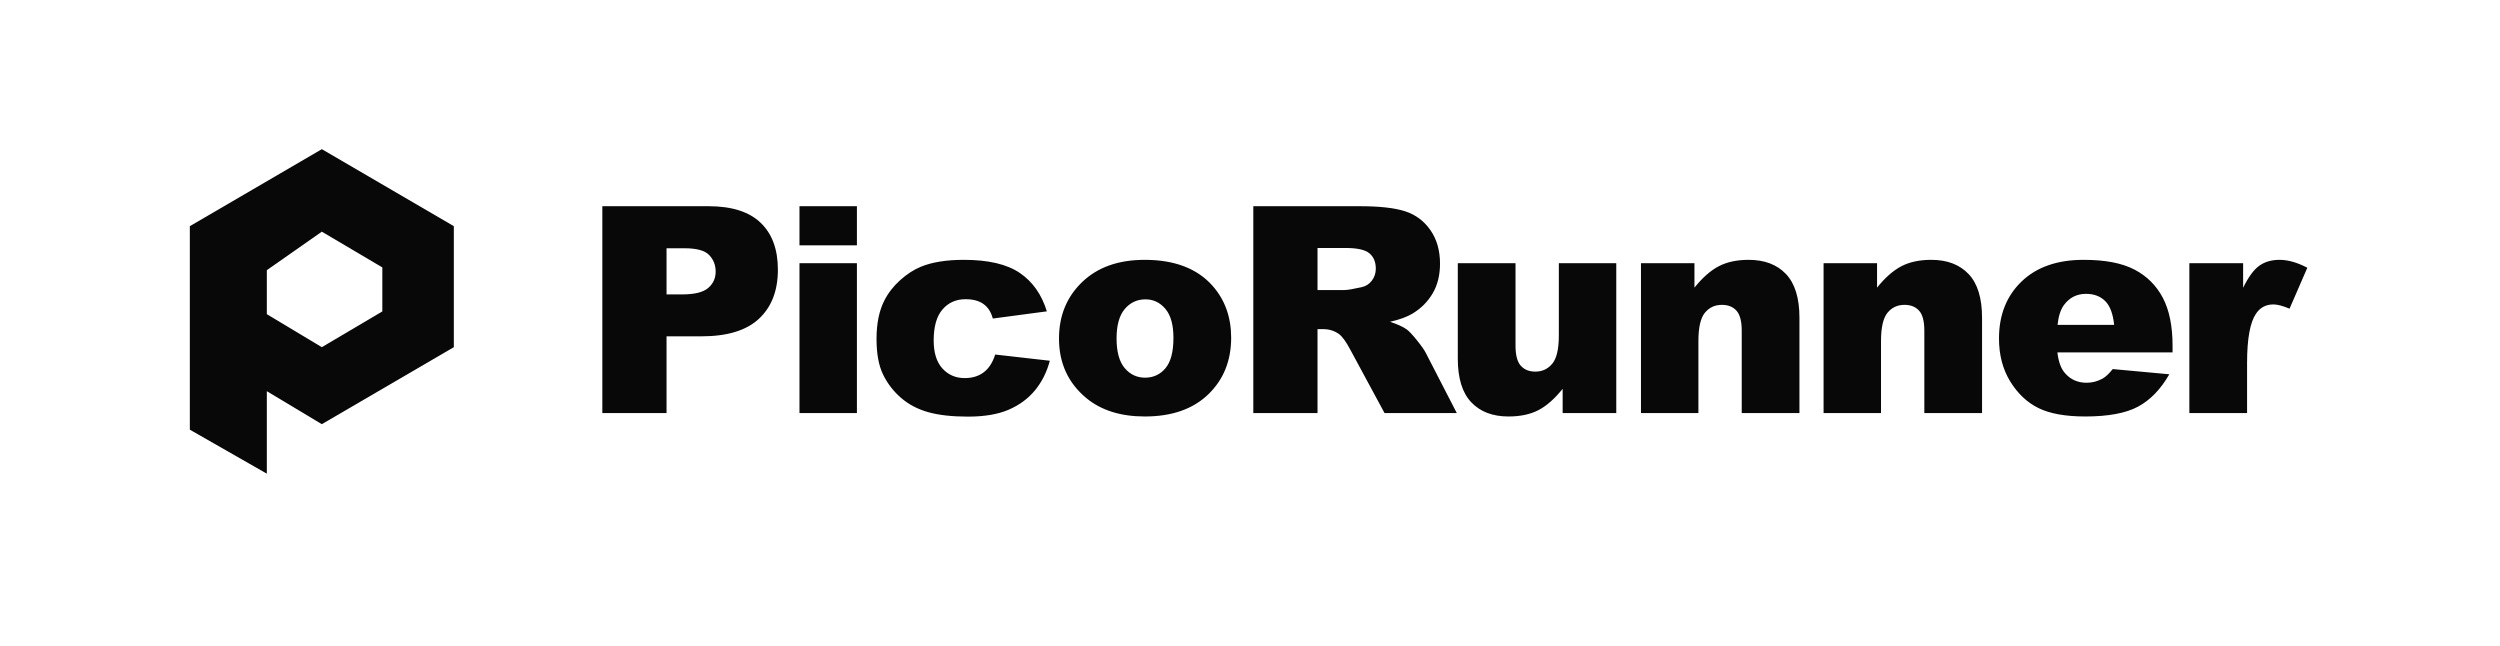
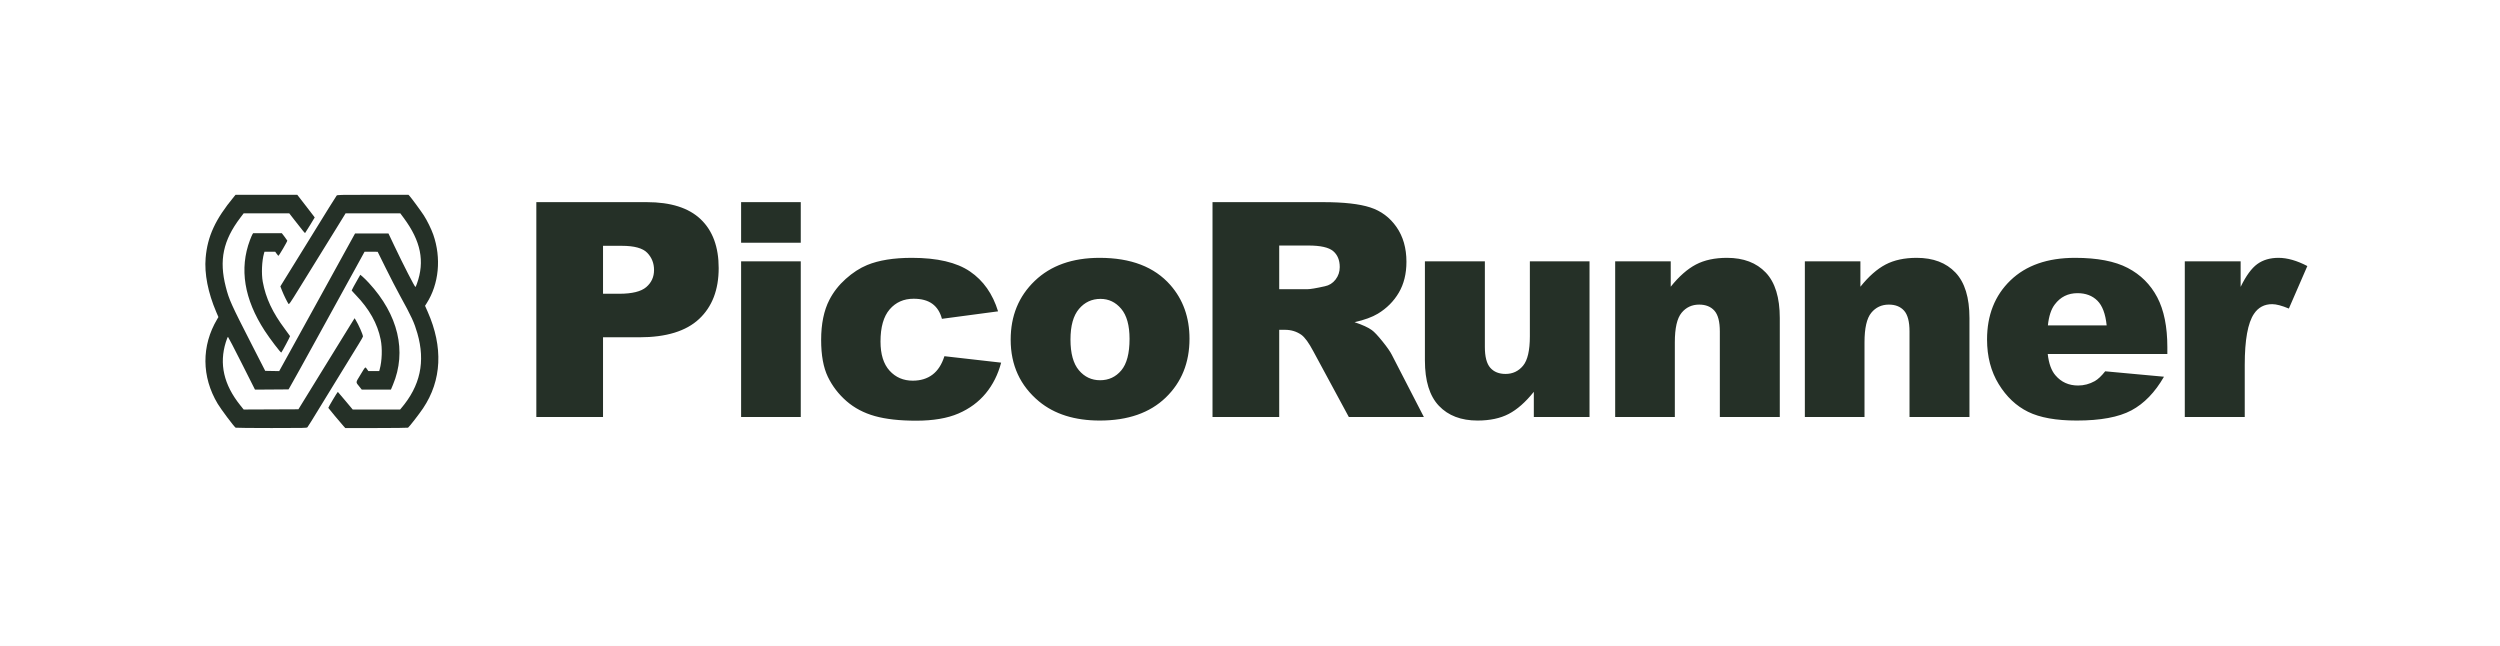
<svg xmlns="http://www.w3.org/2000/svg" width="1200" height="310" viewBox="0 0 1200 310">
  <rect width="1200" height="310" fill="#fff" />
  <g transform="translate(70 65) scale(1.32)">
-     <g fill="#080808" transform="translate(4 -1) scale(1)">
-       <path fill-rule="evenodd" d="M12 34 60 6 108 34V78L60 106 40 94V124L12 108ZM40 50V66L60 78 82 65V49L60 36Z" />
+     <g fill="#253027" transform="translate(16 16) scale(0.1643836) translate(-220 -220)">
+       <path d="M317.261 258.75c-40.74 49.296-58.187 87.036-62.295 134.75-3.025 35.137 5.226 77.169 23.556 120l4.708 11-2.68 4.5c-35.131 58.976-34.715 127.656 1.134 187.376 7.521 12.528 36.029 50.508 39.676 52.859.627.404 36.283.741 79.235.75 73.159.014 78.188-.096 79.568-1.735.81-.962 4.646-6.925 8.524-13.25 3.878-6.325 15.056-24.55 24.84-40.5s22.062-35.975 27.283-44.5c21.804-35.599 45.038-73.42 53.329-86.812 4.874-7.872 8.861-14.933 8.861-15.691 0-4.205-9.805-26.421-16.214-36.736l-2.324-3.739-10.722 17.239c-5.897 9.481-33.855 54.814-62.128 100.739l-51.407 83.5-60.564.258-60.565.257-7.421-9.257c-36.62-45.685-47.115-91.648-31.974-140.03 2.043-6.528 4.16-11.618 4.752-11.425.587.191 14.261 26.532 30.386 58.535l29.32 58.186 37.111-.262 37.111-.262 2.918-4.968c5.169-8.799 35.071-62.74 65.43-118.032 20.297-36.965 50.521-91.898 57.221-104 3.654-6.6 14.727-26.738 24.607-44.75L606.499 380l14.501.025 14.5.026 18.185 36.724c10.002 20.199 23.891 47.075 30.865 59.725 25.821 46.833 31.931 60.059 38.81 84 18.087 62.953 6.464 116.248-36.258 166.25l-1.923 2.25H580.296l-16.322-19.5c-8.977-10.725-16.435-19.5-16.575-19.5-.911 0-21.428 34.465-21.056 35.37.495 1.205 27.236 33.256 33.69 40.38l3.85 4.25 68.809-.015c37.844-.009 69.349-.36 70.011-.78 2.583-1.642 24.861-30.4 33.284-42.966 41.324-61.648 44.813-135.211 10.129-213.562l-5.808-13.12 3.491-5.457c27.267-42.624 32.828-100.12 14.703-151.995-4.329-12.39-13.726-31.509-20.959-42.643-6.126-9.43-27.634-38.733-31.349-42.712l-2.568-2.75h-78.658c-73.671 0-78.754.111-80.167 1.75-.83.962-8.183 12.55-16.34 25.75A84203.04 84203.04 0 0 1 502.18 324a23256.395 23256.395 0 0 0-24.683 40c-7.279 11.825-20.78 33.65-30.004 48.5-9.224 14.85-19.122 30.853-21.996 35.561l-5.225 8.561 3.672 9.439c3.506 9.015 11.626 25.601 14.366 29.349 1.146 1.566 3.511-1.818 20.668-29.571a534556.68 534556.68 0 0 1 59.575-96.339c3.402-5.5 14.408-23.275 24.457-39.5 10.05-16.225 18.996-30.735 19.881-32.244l1.609-2.743 60.536-.007 60.536-.006 7.597 10.25c37.975 51.242 46.94 95.966 29.165 145.5-1.431 3.988-2.879 7.247-3.218 7.242-1.649-.02-26.775-48.993-46.94-91.492l-12.811-27H585.522L560.443 385a138049.44 138049.44 0 0 0-53.95 98c-34.279 62.337-35.485 64.525-65.461 118.775l-23.359 42.274-15.459-.274-15.46-.275-29.435-57.5c-46.231-90.308-50.451-99.677-57.77-128.245-15.128-59.053-5.986-102.66 32.052-152.889l7.472-9.866h100.851l11.855 15.25c18.794 24.174 22.51 28.689 23.242 28.237.378-.234 5.309-8.065 10.958-17.404l10.27-16.979-2.874-3.866c-1.581-2.126-10.264-13.399-19.294-25.052L457.662 254H321.186l-3.925 4.75m41.259 82.579c-.84 1.282-3.328 7.111-5.53 12.955-23.83 63.237-12.849 130.503 32.767 200.716 11.163 17.183 35.487 49.102 36.572 47.994 1.865-1.905 19.72-35.419 19.359-36.338-.25-.636-5.362-7.681-11.36-15.656-27.334-36.34-42.364-68.403-48.987-104.5-3.242-17.667-2.021-46.138 2.69-62.75l1.063-3.75h23.782l3.231 4.5c1.778 2.475 3.493 4.492 3.813 4.481 1.304-.041 20.188-32.257 19.682-33.577-.302-.785-3.148-4.795-6.325-8.91l-5.777-7.483-31.727-.005-31.727-.006-1.526 2.329m234.696 96.383C585.542 451.013 578 464.811 578 465.552c0 .413 3.964 4.849 8.809 9.858 30.212 31.23 48.367 63.644 55.372 98.862 3.91 19.656 2.974 47.383-2.226 65.978l-1.049 3.75H614.959l-3.181-4.513c-3.86-5.475-2.807-6.427-14.803 13.382-10.551 17.421-10.392 14.94-1.654 25.845l5.038 6.286h64.453l4.511-10.75c30.955-73.776 11.74-154.962-53.34-225.368-4.889-5.29-11.131-11.494-13.87-13.788l-4.981-4.169-3.916 6.787" fill-rule="evenodd" />
    </g>
-     <path fill="#080808" transform="translate(166 25.74392) scale(0.8210561)" d="M0.000 0.000 L47.062 0.000 Q62.438 0.000 70.094 7.312 Q77.750 14.625 77.750 28.125 Q77.750 42.000 69.406 49.812 Q61.062 57.625 43.938 57.625 L28.438 57.625 L28.438 91.625 L0.000 91.625 Z M28.438 39.062 L35.375 39.062 Q43.562 39.062 46.875 36.219 Q50.188 33.375 50.188 28.938 Q50.188 24.625 47.312 21.625 Q44.438 18.625 36.500 18.625 L28.438 18.625 Z M87.312 0.000 L112.750 0.000 L112.750 17.312 L87.312 17.312 Z M87.312 25.250 L112.750 25.250 L112.750 91.625 L87.312 91.625 Z M174.000 65.688 L198.188 68.438 Q196.188 76.000 191.625 81.531 Q187.062 87.062 179.969 90.125 Q172.875 93.188 161.938 93.188 Q151.375 93.188 144.344 91.219 Q137.312 89.250 132.250 84.844 Q127.188 80.438 124.312 74.500 Q121.438 68.562 121.438 58.750 Q121.438 48.500 124.938 41.688 Q127.500 36.688 131.938 32.719 Q136.375 28.750 141.062 26.812 Q148.500 23.750 160.125 23.750 Q176.375 23.750 184.906 29.562 Q193.438 35.375 196.875 46.562 L172.938 49.750 Q171.812 45.500 168.844 43.344 Q165.875 41.188 160.875 41.188 Q154.562 41.188 150.656 45.719 Q146.750 50.250 146.750 59.438 Q146.750 67.625 150.625 71.875 Q154.500 76.125 160.500 76.125 Q165.500 76.125 168.906 73.562 Q172.312 71.000 174.000 65.688 Z M202.250 58.625 Q202.250 43.438 212.500 33.594 Q222.750 23.750 240.188 23.750 Q260.125 23.750 270.312 35.312 Q278.500 44.625 278.500 58.250 Q278.500 73.562 268.344 83.344 Q258.188 93.125 240.250 93.125 Q224.250 93.125 214.375 85.000 Q202.250 74.938 202.250 58.625 Z M227.750 58.562 Q227.750 67.438 231.344 71.688 Q234.938 75.938 240.375 75.938 Q245.875 75.938 249.406 71.750 Q252.938 67.562 252.938 58.312 Q252.938 49.688 249.375 45.469 Q245.812 41.250 240.562 41.250 Q235.000 41.250 231.375 45.531 Q227.750 49.812 227.750 58.562 Z M288.312 91.625 L288.312 0.000 L335.500 0.000 Q348.625 0.000 355.562 2.250 Q362.500 4.500 366.750 10.594 Q371.000 16.688 371.000 25.438 Q371.000 33.062 367.750 38.594 Q364.500 44.125 358.812 47.562 Q355.188 49.750 348.875 51.188 Q353.938 52.875 356.250 54.562 Q357.812 55.688 360.781 59.375 Q363.750 63.062 364.750 65.062 L378.438 91.625 L346.438 91.625 L331.312 63.625 Q328.438 58.188 326.188 56.562 Q323.125 54.438 319.250 54.438 L316.750 54.438 L316.750 91.625 Z M316.750 37.125 L328.688 37.125 Q330.625 37.125 336.188 35.875 Q339.000 35.312 340.781 33.000 Q342.562 30.688 342.562 27.688 Q342.562 23.250 339.750 20.875 Q336.938 18.500 329.188 18.500 L316.750 18.500 Z M449.062 91.625 L425.312 91.625 L425.312 80.875 Q420.000 87.500 414.594 90.312 Q409.188 93.125 401.312 93.125 Q390.812 93.125 384.844 86.844 Q378.875 80.562 378.875 67.500 L378.875 25.250 L404.438 25.250 L404.438 61.750 Q404.438 68.000 406.750 70.625 Q409.062 73.250 413.250 73.250 Q417.812 73.250 420.719 69.750 Q423.625 66.250 423.625 57.188 L423.625 25.250 L449.062 25.250 Z M460.000 25.250 L483.688 25.250 L483.688 36.062 Q489.000 29.438 494.438 26.594 Q499.875 23.750 507.688 23.750 Q518.250 23.750 524.219 30.031 Q530.188 36.312 530.188 49.438 L530.188 91.625 L504.625 91.625 L504.625 55.125 Q504.625 48.875 502.312 46.281 Q500.000 43.688 495.812 43.688 Q491.188 43.688 488.312 47.188 Q485.438 50.688 485.438 59.750 L485.438 91.625 L460.000 91.625 Z M540.875 25.250 L564.562 25.250 L564.562 36.062 Q569.875 29.438 575.312 26.594 Q580.750 23.750 588.562 23.750 Q599.125 23.750 605.094 30.031 Q611.062 36.312 611.062 49.438 L611.062 91.625 L585.500 91.625 L585.500 55.125 Q585.500 48.875 583.188 46.281 Q580.875 43.688 576.688 43.688 Q572.062 43.688 569.188 47.188 Q566.312 50.688 566.312 59.750 L566.312 91.625 L540.875 91.625 Z M695.438 64.750 L644.438 64.750 Q645.125 70.875 647.750 73.875 Q651.438 78.188 657.375 78.188 Q661.125 78.188 664.500 76.312 Q666.562 75.125 668.938 72.125 L694.000 74.438 Q688.250 84.438 680.125 88.781 Q672.000 93.125 656.812 93.125 Q643.625 93.125 636.062 89.406 Q628.500 85.688 623.531 77.594 Q618.562 69.500 618.562 58.562 Q618.562 43.000 628.531 33.375 Q638.500 23.750 656.062 23.750 Q670.312 23.750 678.562 28.062 Q686.812 32.375 691.125 40.562 Q695.438 48.750 695.438 61.875 Z M669.562 52.562 Q668.812 45.188 665.594 42.000 Q662.375 38.812 657.125 38.812 Q651.062 38.812 647.438 43.625 Q645.125 46.625 644.500 52.562 Z M702.875 25.250 L726.688 25.250 L726.688 36.125 Q730.125 29.062 733.781 26.406 Q737.438 23.750 742.812 23.750 Q748.438 23.750 755.125 27.250 L747.250 45.375 Q742.750 43.500 740.125 43.500 Q735.125 43.500 732.375 47.625 Q728.438 53.438 728.438 69.375 L728.438 91.625 L702.875 91.625 Z" />
+     <path fill="#253027" transform="translate(142 24.26304) scale(0.8528389)" d="M0.000 0.000 L47.062 0.000 Q62.438 0.000 70.094 7.312 Q77.750 14.625 77.750 28.125 Q77.750 42.000 69.406 49.812 Q61.062 57.625 43.938 57.625 L28.438 57.625 L28.438 91.625 L0.000 91.625 Z M28.438 39.062 L35.375 39.062 Q43.562 39.062 46.875 36.219 Q50.188 33.375 50.188 28.938 Q50.188 24.625 47.312 21.625 Q44.438 18.625 36.500 18.625 L28.438 18.625 Z M87.312 0.000 L112.750 0.000 L112.750 17.312 L87.312 17.312 Z M87.312 25.250 L112.750 25.250 L112.750 91.625 L87.312 91.625 Z M174.000 65.688 L198.188 68.438 Q196.188 76.000 191.625 81.531 Q187.062 87.062 179.969 90.125 Q172.875 93.188 161.938 93.188 Q151.375 93.188 144.344 91.219 Q137.312 89.250 132.250 84.844 Q127.188 80.438 124.312 74.500 Q121.438 68.562 121.438 58.750 Q121.438 48.500 124.938 41.688 Q127.500 36.688 131.938 32.719 Q136.375 28.750 141.062 26.812 Q148.500 23.750 160.125 23.750 Q176.375 23.750 184.906 29.562 Q193.438 35.375 196.875 46.562 L172.938 49.750 Q171.812 45.500 168.844 43.344 Q165.875 41.188 160.875 41.188 Q154.562 41.188 150.656 45.719 Q146.750 50.250 146.750 59.438 Q146.750 67.625 150.625 71.875 Q154.500 76.125 160.500 76.125 Q165.500 76.125 168.906 73.562 Q172.312 71.000 174.000 65.688 Z M202.250 58.625 Q202.250 43.438 212.500 33.594 Q222.750 23.750 240.188 23.750 Q260.125 23.750 270.312 35.312 Q278.500 44.625 278.500 58.250 Q278.500 73.562 268.344 83.344 Q258.188 93.125 240.250 93.125 Q224.250 93.125 214.375 85.000 Q202.250 74.938 202.250 58.625 Z M227.750 58.562 Q227.750 67.438 231.344 71.688 Q234.938 75.938 240.375 75.938 Q245.875 75.938 249.406 71.750 Q252.938 67.562 252.938 58.312 Q252.938 49.688 249.375 45.469 Q245.812 41.250 240.562 41.250 Q235.000 41.250 231.375 45.531 Q227.750 49.812 227.750 58.562 Z M288.312 91.625 L288.312 0.000 L335.500 0.000 Q348.625 0.000 355.562 2.250 Q362.500 4.500 366.750 10.594 Q371.000 16.688 371.000 25.438 Q371.000 33.062 367.750 38.594 Q364.500 44.125 358.812 47.562 Q355.188 49.750 348.875 51.188 Q353.938 52.875 356.250 54.562 Q357.812 55.688 360.781 59.375 Q363.750 63.062 364.750 65.062 L378.438 91.625 L346.438 91.625 L331.312 63.625 Q328.438 58.188 326.188 56.562 Q323.125 54.438 319.250 54.438 L316.750 54.438 L316.750 91.625 Z M316.750 37.125 L328.688 37.125 Q330.625 37.125 336.188 35.875 Q339.000 35.312 340.781 33.000 Q342.562 30.688 342.562 27.688 Q342.562 23.250 339.750 20.875 Q336.938 18.500 329.188 18.500 L316.750 18.500 Z M449.062 91.625 L425.312 91.625 L425.312 80.875 Q420.000 87.500 414.594 90.312 Q409.188 93.125 401.312 93.125 Q390.812 93.125 384.844 86.844 Q378.875 80.562 378.875 67.500 L378.875 25.250 L404.438 25.250 L404.438 61.750 Q404.438 68.000 406.750 70.625 Q409.062 73.250 413.250 73.250 Q417.812 73.250 420.719 69.750 Q423.625 66.250 423.625 57.188 L423.625 25.250 L449.062 25.250 Z M460.000 25.250 L483.688 25.250 L483.688 36.062 Q489.000 29.438 494.438 26.594 Q499.875 23.750 507.688 23.750 Q518.250 23.750 524.219 30.031 Q530.188 36.312 530.188 49.438 L530.188 91.625 L504.625 91.625 L504.625 55.125 Q504.625 48.875 502.312 46.281 Q500.000 43.688 495.812 43.688 Q491.188 43.688 488.312 47.188 Q485.438 50.688 485.438 59.750 L485.438 91.625 L460.000 91.625 Z M540.875 25.250 L564.562 25.250 L564.562 36.062 Q569.875 29.438 575.312 26.594 Q580.750 23.750 588.562 23.750 Q599.125 23.750 605.094 30.031 Q611.062 36.312 611.062 49.438 L611.062 91.625 L585.500 91.625 L585.500 55.125 Q585.500 48.875 583.188 46.281 Q580.875 43.688 576.688 43.688 Q572.062 43.688 569.188 47.188 Q566.312 50.688 566.312 59.750 L566.312 91.625 L540.875 91.625 Z M695.438 64.750 L644.438 64.750 Q645.125 70.875 647.750 73.875 Q651.438 78.188 657.375 78.188 Q661.125 78.188 664.500 76.312 Q666.562 75.125 668.938 72.125 L694.000 74.438 Q688.250 84.438 680.125 88.781 Q672.000 93.125 656.812 93.125 Q643.625 93.125 636.062 89.406 Q628.500 85.688 623.531 77.594 Q618.562 69.500 618.562 58.562 Q618.562 43.000 628.531 33.375 Q638.500 23.750 656.062 23.750 Q670.312 23.750 678.562 28.062 Q686.812 32.375 691.125 40.562 Q695.438 48.750 695.438 61.875 Z M669.562 52.562 Q668.812 45.188 665.594 42.000 Q662.375 38.812 657.125 38.812 Q651.062 38.812 647.438 43.625 Q645.125 46.625 644.500 52.562 Z M702.875 25.250 L726.688 25.250 L726.688 36.125 Q730.125 29.062 733.781 26.406 Q737.438 23.750 742.812 23.750 Q748.438 23.750 755.125 27.250 L747.250 45.375 Q742.750 43.500 740.125 43.500 Q735.125 43.500 732.375 47.625 Q728.438 53.438 728.438 69.375 L728.438 91.625 L702.875 91.625 Z" />
  </g>
</svg>
